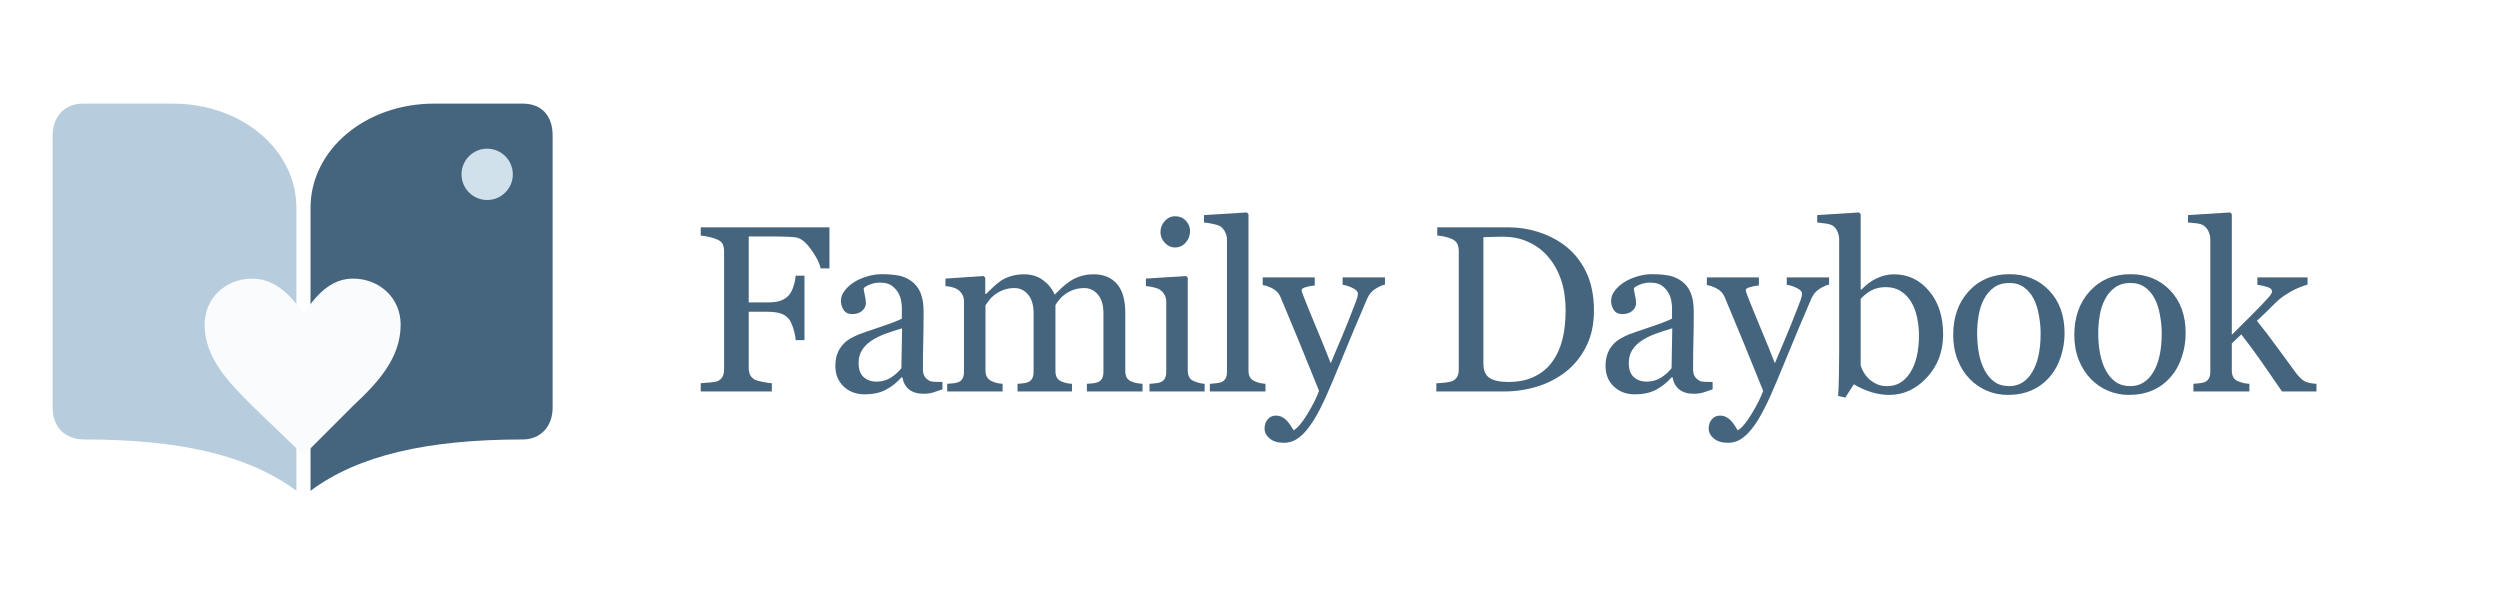
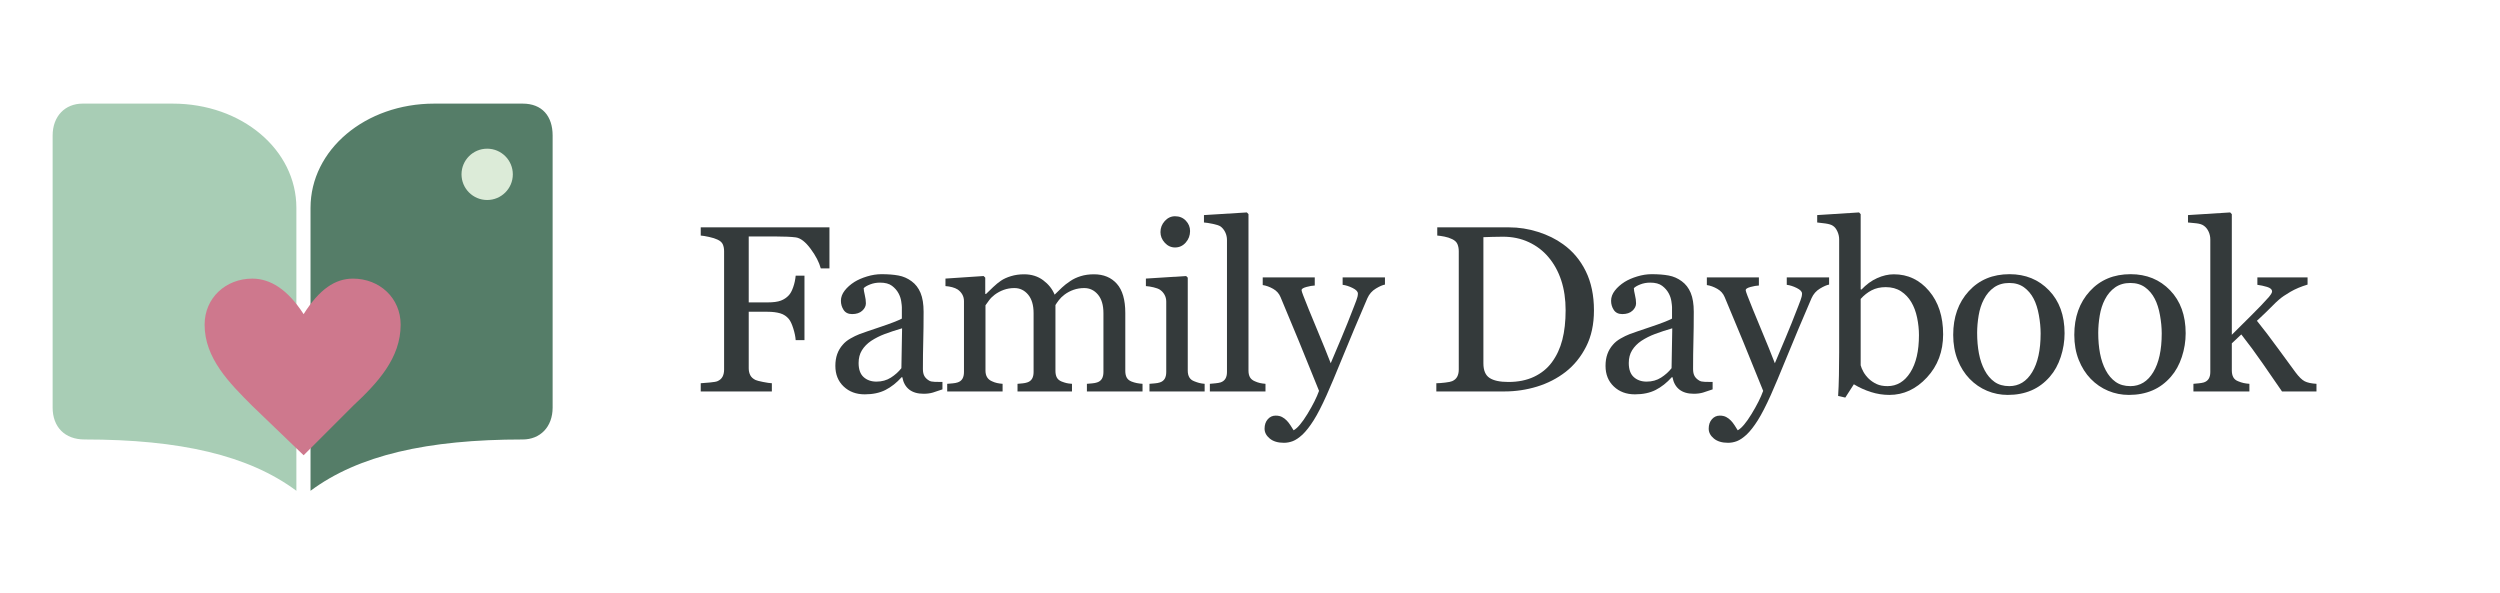
<svg xmlns="http://www.w3.org/2000/svg" viewBox="0 0 760 180" role="img" aria-labelledby="family-daybook-logo-title family-daybook-logo-description">
  <g transform="translate(8)">
-     <path fill="#b7cddd" d="M17.1 31.5h27.4c21 0 37.6 14 37.6 31.7v86c-14.5-10.8-35.4-15.6-64.4-15.6-6 0-9.7-3.8-9.7-9.7V41.2c0-5.9 3.8-9.7 9.1-9.7Z" />
-     <path fill="#45657e" d="M86.4 63.2c0-17.7 16.7-31.7 37.6-31.7h26.9c5.9 0 9.1 3.8 9.1 9.7v82.7c0 5.9-3.8 9.7-9.1 9.7-29 0-50 4.8-64.5 15.6v-86Z" />
-     <circle cx="140.1" cy="53" r="7.8" fill="#d0e1ec" />
-     <path fill="#f9fbfc" d="M84.3 95.5c-4.9-7.6-10.2-10.8-15.6-10.8-8.1 0-14.5 5.9-14.5 14 0 10.2 7.5 17.7 14.5 24.7l15.6 15 15-15c7.5-7 14.5-14.5 14.5-24.7 0-8.1-6.4-14-14.5-14-5.4 0-10.2 3.2-15 10.8Z" />
+     <path fill="#a8cdb5" d="M17.1 31.5h27.4c21 0 37.6 14 37.6 31.7v86c-14.5-10.8-35.4-15.6-64.4-15.6-6 0-9.7-3.8-9.7-9.7V41.2c0-5.9 3.8-9.7 9.1-9.7Z" />
+     <path fill="#557d68" d="M86.4 63.2c0-17.7 16.7-31.7 37.6-31.7h26.9c5.9 0 9.1 3.8 9.1 9.7v82.7c0 5.9-3.8 9.7-9.1 9.7-29 0-50 4.8-64.5 15.6v-86Z" />
+     <circle cx="140.1" cy="53" r="7.8" fill="#dcebd8" />
+     <path fill="#ce788d" d="M84.3 95.5c-4.9-7.6-10.2-10.8-15.6-10.8-8.1 0-14.5 5.9-14.5 14 0 10.2 7.5 17.7 14.5 24.7l15.6 15 15-15c7.5-7 14.5-14.5 14.5-24.7 0-8.1-6.4-14-14.5-14-5.4 0-10.2 3.2-15 10.8Z" />
  </g>
-   <g fill="#45657e" transform="translate(210 119) scale(0.03515625 -0.03515625)">
+   <g fill="#343a3b" transform="translate(210 119) scale(0.03515625 -0.03515625)">
    <path transform="translate(0.000 0.000)" d="M1199 1064L1124 1064Q1103 1143 1036.5 1233Q970 1323 909 1332Q878 1336 835.5 1338Q793 1340 739 1340L501 1340L501 770L664 770Q738 770 779 785.5Q820 801 849 833Q869 855 885.5 901.5Q902 948 907 1001L983 1001L983 444L907 444Q904 488 886.5 544Q869 600 849 625Q819 662 773.5 675.5Q728 689 664 689L501 689L501 200Q501 167 514 141Q527 115 560 99Q575 92 625 82Q675 72 701 71L701 0L86 0L86 71Q116 73 166 77.5Q216 82 231 89Q261 102 274.5 127.5Q288 153 288 189L288 1213Q288 1246 277 1271.5Q266 1297 231 1313Q204 1326 158.5 1336Q113 1346 86 1348L86 1419L1199 1419Z" />
    <path transform="translate(1170.111 0.000)" d="M1006 18Q959 1 923.5 -9.5Q888 -20 843 -20Q765 -20 718.5 16.5Q672 53 659 123L653 123Q588 51 513.5 13Q439 -25 334 -25Q223 -25 151.5 43Q80 111 80 221Q80 278 96 323Q112 368 144 404Q169 434 210 457.5Q251 481 287 495Q332 512 469.5 558Q607 604 655 630L655 729Q655 742 649.5 779Q644 816 626 849Q606 886 569.5 913.5Q533 941 466 941Q420 941 380.5 925.5Q341 910 325 893Q325 873 334.5 834Q344 795 344 762Q344 727 312.5 698Q281 669 225 669Q175 669 151.5 704.5Q128 740 128 784Q128 830 160.5 872Q193 914 245 947Q290 975 354 994.5Q418 1014 479 1014Q563 1014 625.5 1002.5Q688 991 739 953Q790 916 816.5 852.5Q843 789 843 689Q843 546 840 435.5Q837 325 837 194Q837 155 850.5 132Q864 109 892 93Q907 84 939.5 83Q972 82 1006 82ZM657 546Q572 521 508 497Q444 473 389 437Q339 403 310 356.5Q281 310 281 246Q281 163 324.5 124Q368 85 435 85Q506 85 560 119.5Q614 154 651 201Z" />
    <path transform="translate(2145.222 0.000)" d="M1761 0L1280 0L1280 66Q1303 68 1326.5 70Q1350 72 1368 78Q1396 87 1409.5 109.5Q1423 132 1423 168L1423 677Q1423 781 1375.5 837.5Q1328 894 1257 894Q1208 894 1165 879Q1122 864 1086 837Q1057 815 1037.5 789.5Q1018 764 1008 747L1008 178Q1008 143 1020 120.5Q1032 98 1061 86Q1084 77 1102.5 72.5Q1121 68 1151 66L1151 0L680 0L680 66Q703 68 724.5 70Q746 72 764 78Q792 87 805.5 109.5Q819 132 819 168L819 677Q819 781 771.5 837.5Q724 894 653 894Q604 894 561 878.5Q518 863 482 836Q453 814 433 786.5Q413 759 403 745L403 180Q403 146 417 123Q431 100 459 88Q480 78 502 73Q524 68 551 66L551 0L72 0L72 66Q95 68 119.5 70Q144 72 162 78Q190 87 203.5 109.5Q217 132 217 168L217 781Q217 813 202.5 838.5Q188 864 162 882Q143 894 115 901.5Q87 909 57 911L57 976L387 998L401 984L401 843L408 843Q433 868 469 902Q505 936 536 957Q571 981 623.5 997Q676 1013 737 1013Q833 1013 902 961.5Q971 910 1001 837Q1037 872 1064.5 898.5Q1092 925 1137 955Q1175 981 1226.5 997Q1278 1013 1341 1013Q1466 1013 1539 931Q1612 849 1612 679L1612 178Q1612 143 1624 120.5Q1636 98 1665 86Q1688 77 1710.5 72.5Q1733 68 1761 66Z" />
    <path transform="translate(3892.333 0.000)" d="M551 0L74 0L74 66Q97 68 121.5 70Q146 72 164 78Q192 87 205.5 109.5Q219 132 219 168L219 777Q219 809 204.5 835.5Q190 862 164 880Q145 892 109 900.5Q73 909 43 911L43 976L391 998L405 984L405 180Q405 145 418.5 122Q432 99 461 88Q483 79 504 73.5Q525 68 551 66ZM425 1387Q425 1330 387.5 1287.5Q350 1245 295 1245Q244 1245 206.5 1285.5Q169 1326 169 1378Q169 1433 206.5 1474Q244 1515 295 1515Q352 1515 388.5 1476.5Q425 1438 425 1387Z" />
    <path transform="translate(4435.444 0.000)" d="M534 0L53 0L53 66Q76 68 102 70.5Q128 73 145 78Q173 87 187 109.5Q201 132 201 168L201 1310Q201 1346 185.5 1377.5Q170 1409 145 1427Q127 1439 79 1449Q31 1459 2 1461L2 1525L373 1548L387 1533L387 180Q387 145 400 122.5Q413 100 442 88Q464 78 485.5 73Q507 68 534 66Z" />
    <path transform="translate(4964.556 0.000)" d="M-3 -322Q-3 -272 24.5 -240.5Q52 -209 93 -209Q125 -209 148 -221Q171 -233 189 -252Q204 -267 221 -293Q238 -319 248 -336Q298 -309 367.5 -195Q437 -81 468 5Q373 242 296 429Q219 616 135 816Q116 862 71 887.5Q26 913 -19 920L-19 986L431 986L431 916Q401 915 359 903.5Q317 892 317 877Q317 871 321.5 857Q326 843 332 828Q370 729 448 542.5Q526 356 569 244Q614 351 662.5 465.5Q711 580 771 736Q778 755 791 788.5Q804 822 804 846Q804 872 758.5 894.5Q713 917 672 922L672 986L1038 986L1038 924Q1008 919 959 889.5Q910 860 886 806Q767 530 674.5 303Q582 76 534 -31Q471 -171 421.5 -249.5Q372 -328 325 -373Q279 -415 241.5 -429.5Q204 -444 164 -444Q86 -444 41.5 -407Q-3 -370 -3 -322Z" />
    <path transform="translate(6352.778 0.000)" d="M1457 701Q1457 520 1389 387Q1321 254 1212 169Q1102 84 965 42Q828 0 682 0L94 0L94 71Q123 71 169.5 76.5Q216 82 231 89Q261 102 274.5 127.5Q288 153 288 189L288 1213Q288 1247 276.5 1274Q265 1301 231 1317Q200 1332 164 1339Q128 1346 102 1348L102 1419L722 1419Q850 1419 974 1379.5Q1098 1340 1190 1273Q1315 1184 1386 1040Q1457 896 1457 701ZM1212 702Q1212 845 1174 960.5Q1136 1076 1063 1162Q994 1244 893.5 1291Q793 1338 670 1338Q629 1338 577.5 1336.5Q526 1335 501 1334L501 243Q501 152 554 117Q607 82 717 82Q844 82 939 127Q1034 172 1093 252Q1155 336 1183.5 446.5Q1212 557 1212 702Z" />
    <path transform="translate(7829.889 0.000)" d="M1006 18Q959 1 923.5 -9.5Q888 -20 843 -20Q765 -20 718.5 16.5Q672 53 659 123L653 123Q588 51 513.5 13Q439 -25 334 -25Q223 -25 151.5 43Q80 111 80 221Q80 278 96 323Q112 368 144 404Q169 434 210 457.5Q251 481 287 495Q332 512 469.5 558Q607 604 655 630L655 729Q655 742 649.5 779Q644 816 626 849Q606 886 569.5 913.5Q533 941 466 941Q420 941 380.5 925.5Q341 910 325 893Q325 873 334.5 834Q344 795 344 762Q344 727 312.5 698Q281 669 225 669Q175 669 151.5 704.5Q128 740 128 784Q128 830 160.5 872Q193 914 245 947Q290 975 354 994.5Q418 1014 479 1014Q563 1014 625.5 1002.5Q688 991 739 953Q790 916 816.5 852.5Q843 789 843 689Q843 546 840 435.5Q837 325 837 194Q837 155 850.5 132Q864 109 892 93Q907 84 939.5 83Q972 82 1006 82ZM657 546Q572 521 508 497Q444 473 389 437Q339 403 310 356.5Q281 310 281 246Q281 163 324.5 124Q368 85 435 85Q506 85 560 119.5Q614 154 651 201Z" />
    <path transform="translate(8805.000 0.000)" d="M-3 -322Q-3 -272 24.5 -240.5Q52 -209 93 -209Q125 -209 148 -221Q171 -233 189 -252Q204 -267 221 -293Q238 -319 248 -336Q298 -309 367.5 -195Q437 -81 468 5Q373 242 296 429Q219 616 135 816Q116 862 71 887.5Q26 913 -19 920L-19 986L431 986L431 916Q401 915 359 903.5Q317 892 317 877Q317 871 321.5 857Q326 843 332 828Q370 729 448 542.5Q526 356 569 244Q614 351 662.5 465.5Q711 580 771 736Q778 755 791 788.5Q804 822 804 846Q804 872 758.5 894.5Q713 917 672 922L672 986L1038 986L1038 924Q1008 919 959 889.5Q910 860 886 806Q767 530 674.5 303Q582 76 534 -31Q471 -171 421.5 -249.5Q372 -328 325 -373Q279 -415 241.5 -429.5Q204 -444 164 -444Q86 -444 41.5 -407Q-3 -370 -3 -322Z" />
    <path transform="translate(9756.111 0.000)" d="M1073 494Q1073 272 933 121Q793 -30 608 -30Q527 -30 448.5 -5Q370 20 301 62L227 -53L165 -39Q170 35 172 139Q174 243 174 340L174 1316Q174 1350 158.5 1384Q143 1418 119 1433Q100 1446 55.5 1452.5Q11 1459 -16 1461L-16 1525L346 1548L360 1533L360 883L367 881Q429 947 502.5 980Q576 1013 647 1013Q829 1013 951 869Q1073 725 1073 494ZM864 487Q864 561 848 638Q832 715 798 772Q764 830 709 866Q654 902 577 902Q507 902 454.5 874.5Q402 847 360 800L360 226Q366 202 383.5 170Q401 138 431 109Q461 81 499 63.5Q537 46 592 46Q714 46 789 164Q864 282 864 487Z" />
    <path transform="translate(10846.222 0.000)" d="M1033 503Q1033 399 1000 298.5Q967 198 906 128Q837 48 746 9Q655 -30 542 -30Q448 -30 363 5.5Q278 41 212 109Q147 176 108.5 272.5Q70 369 70 489Q70 720 204.5 867Q339 1014 557 1014Q764 1014 898.5 874.5Q1033 735 1033 503ZM826 501Q826 576 811 659.5Q796 743 766 801Q734 863 682 900.5Q630 938 555 938Q478 938 423.5 900Q369 862 335 796Q303 735 290 657Q277 579 277 506Q277 410 292.5 328.5Q308 247 342 183Q376 119 427.5 82.5Q479 46 555 46Q680 46 753 167Q826 288 826 501Z" />
    <path transform="translate(11893.333 0.000)" d="M1033 503Q1033 399 1000 298.5Q967 198 906 128Q837 48 746 9Q655 -30 542 -30Q448 -30 363 5.5Q278 41 212 109Q147 176 108.5 272.5Q70 369 70 489Q70 720 204.5 867Q339 1014 557 1014Q764 1014 898.5 874.5Q1033 735 1033 503ZM826 501Q826 576 811 659.5Q796 743 766 801Q734 863 682 900.5Q630 938 555 938Q478 938 423.5 900Q369 862 335 796Q303 735 290 657Q277 579 277 506Q277 410 292.5 328.5Q308 247 342 183Q376 119 427.5 82.5Q479 46 555 46Q680 46 753 167Q826 288 826 501Z" />
    <path transform="translate(12940.444 0.000)" d="M1117 0L819 0Q741 113 652 242Q563 371 467 493L385 416L385 182Q385 146 398 122.5Q411 99 440 88Q464 78 486 73Q508 68 537 66L537 0L53 0L53 66Q76 68 101 70.5Q126 73 143 78Q171 87 185 109.5Q199 132 199 168L199 1314Q199 1351 183.5 1383.5Q168 1416 143 1433Q122 1449 77.5 1454Q33 1459 6 1461L6 1525L371 1548L385 1533L385 490Q463 568 553.5 657.5Q644 747 706 817Q714 826 723.5 840.5Q733 855 733 864Q733 891 689.5 904Q646 917 606 922L606 986L1040 986L1040 924Q956 899 891.5 861.5Q827 824 793 794Q769 774 725 729Q681 684 602 611Q684 510 786.5 369Q889 228 936 165Q980 106 1015 88Q1050 70 1117 66Z" />
  </g>
</svg>
